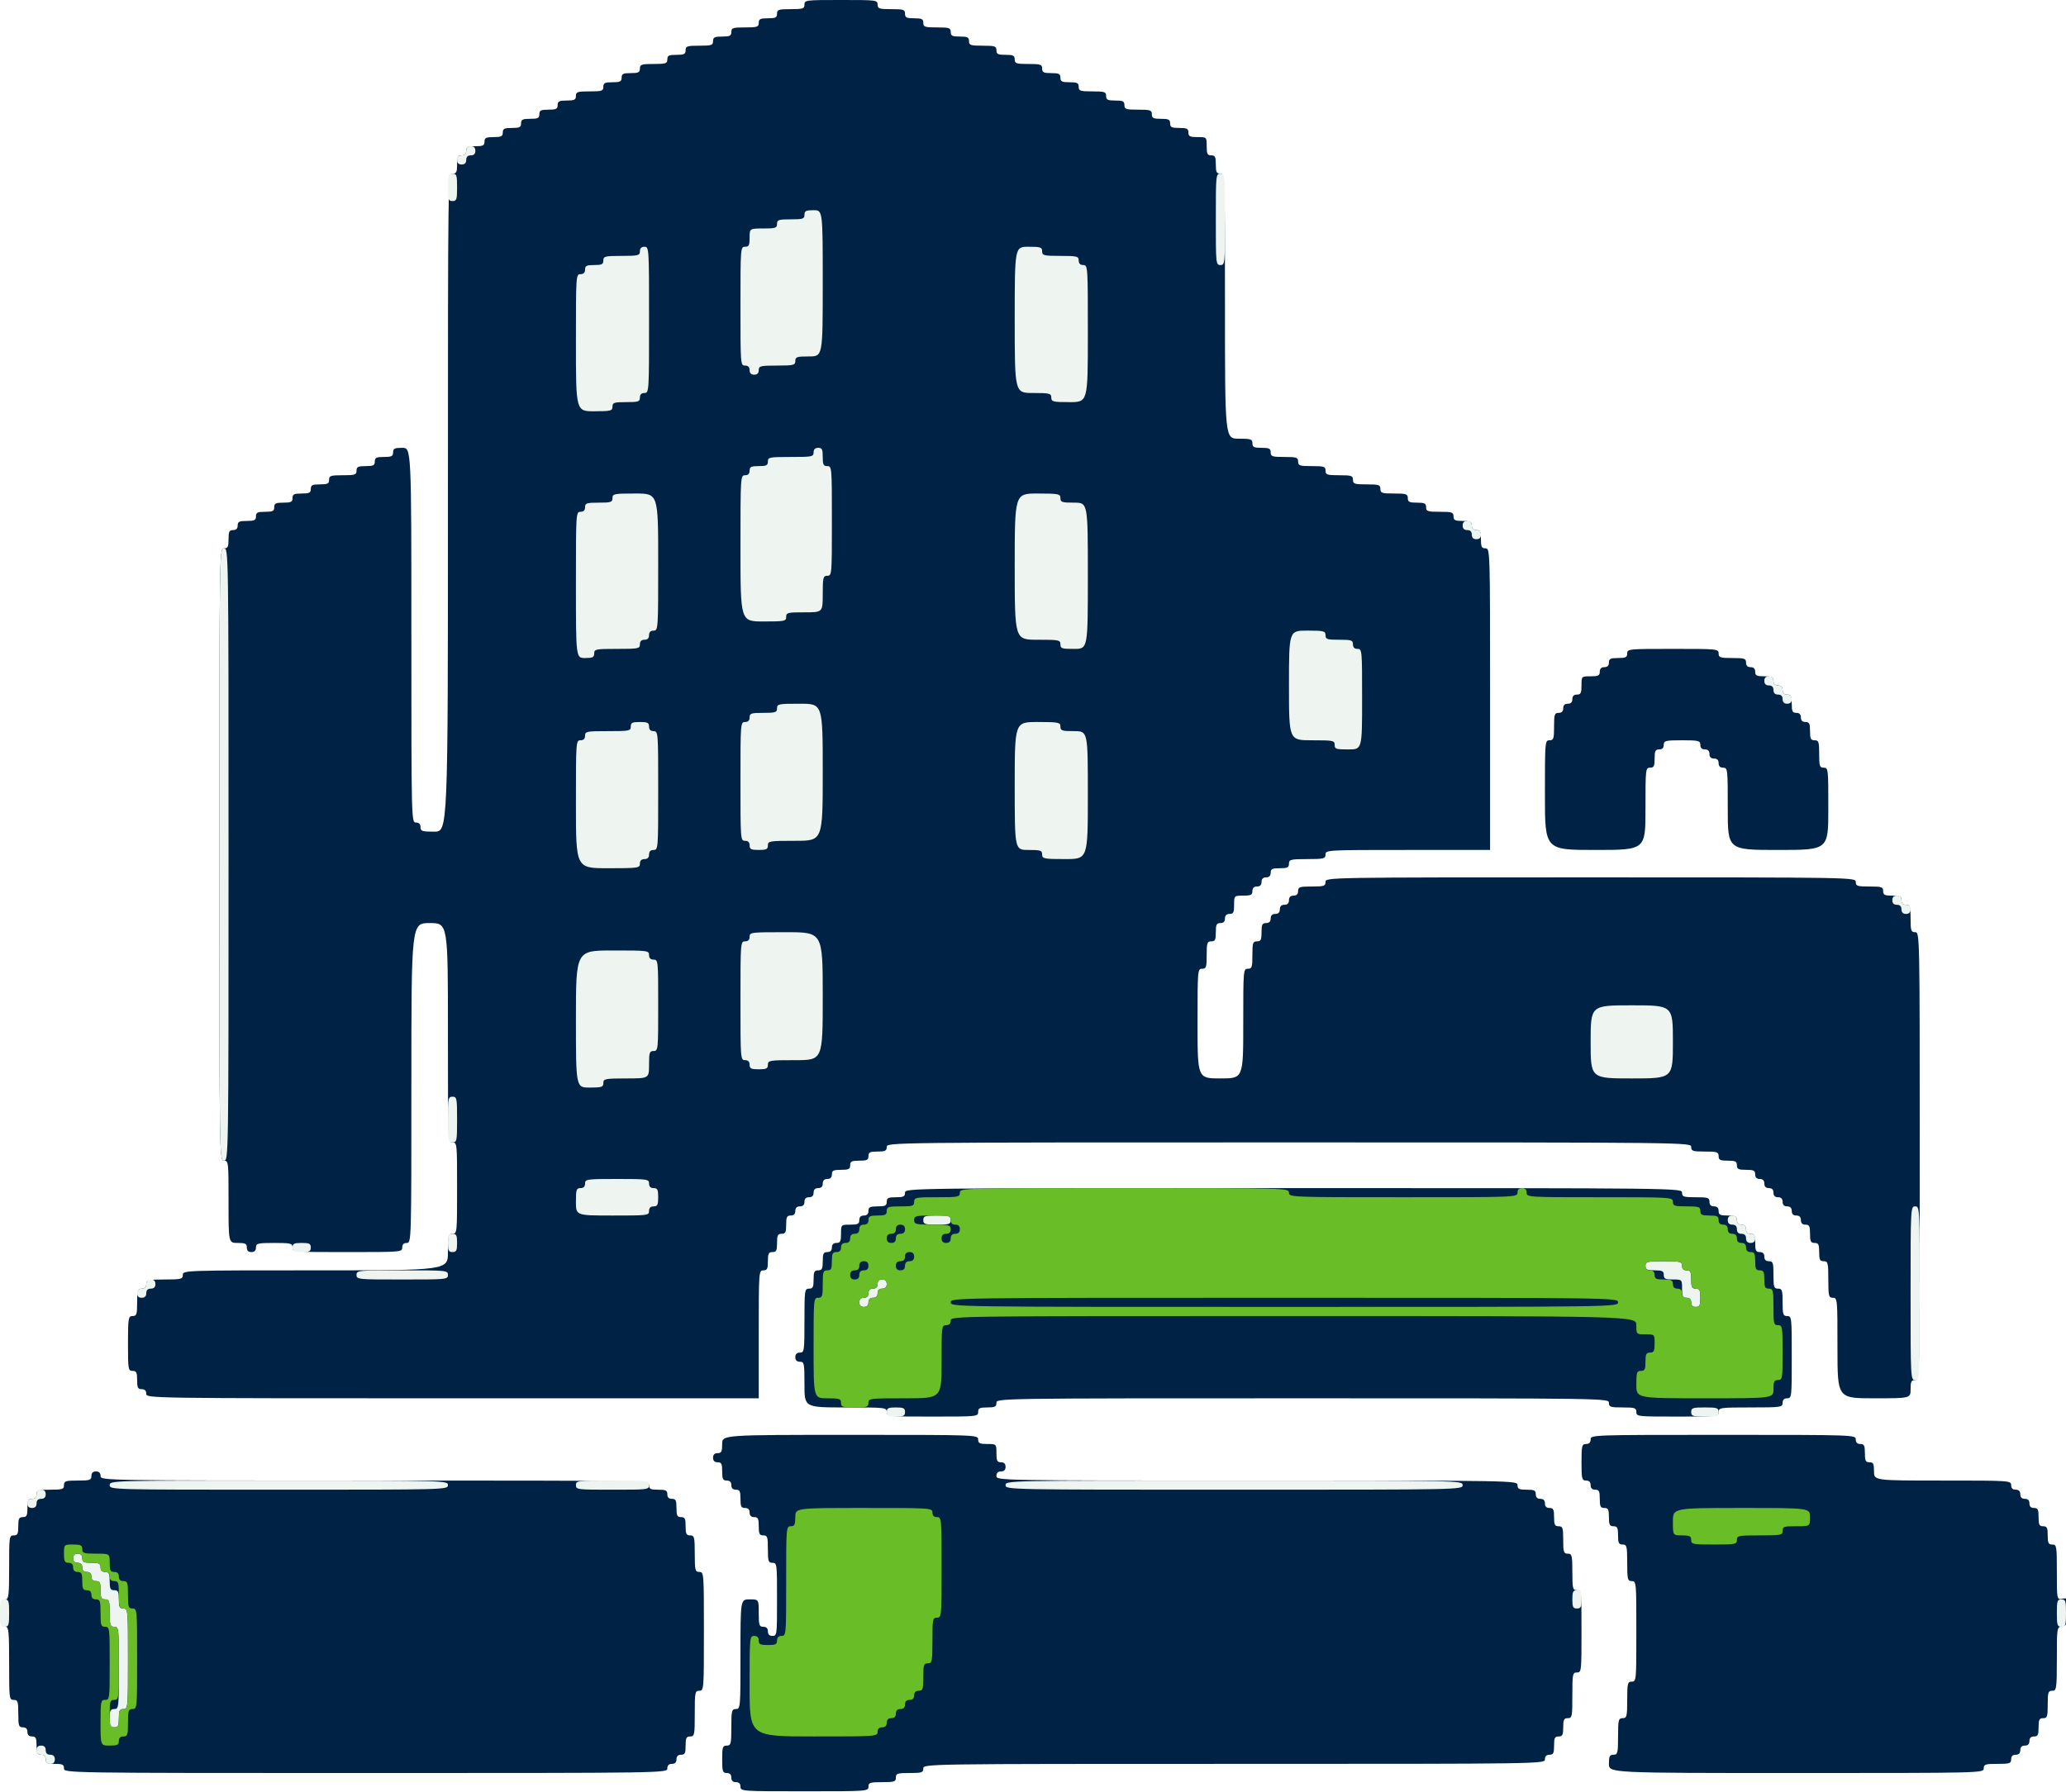
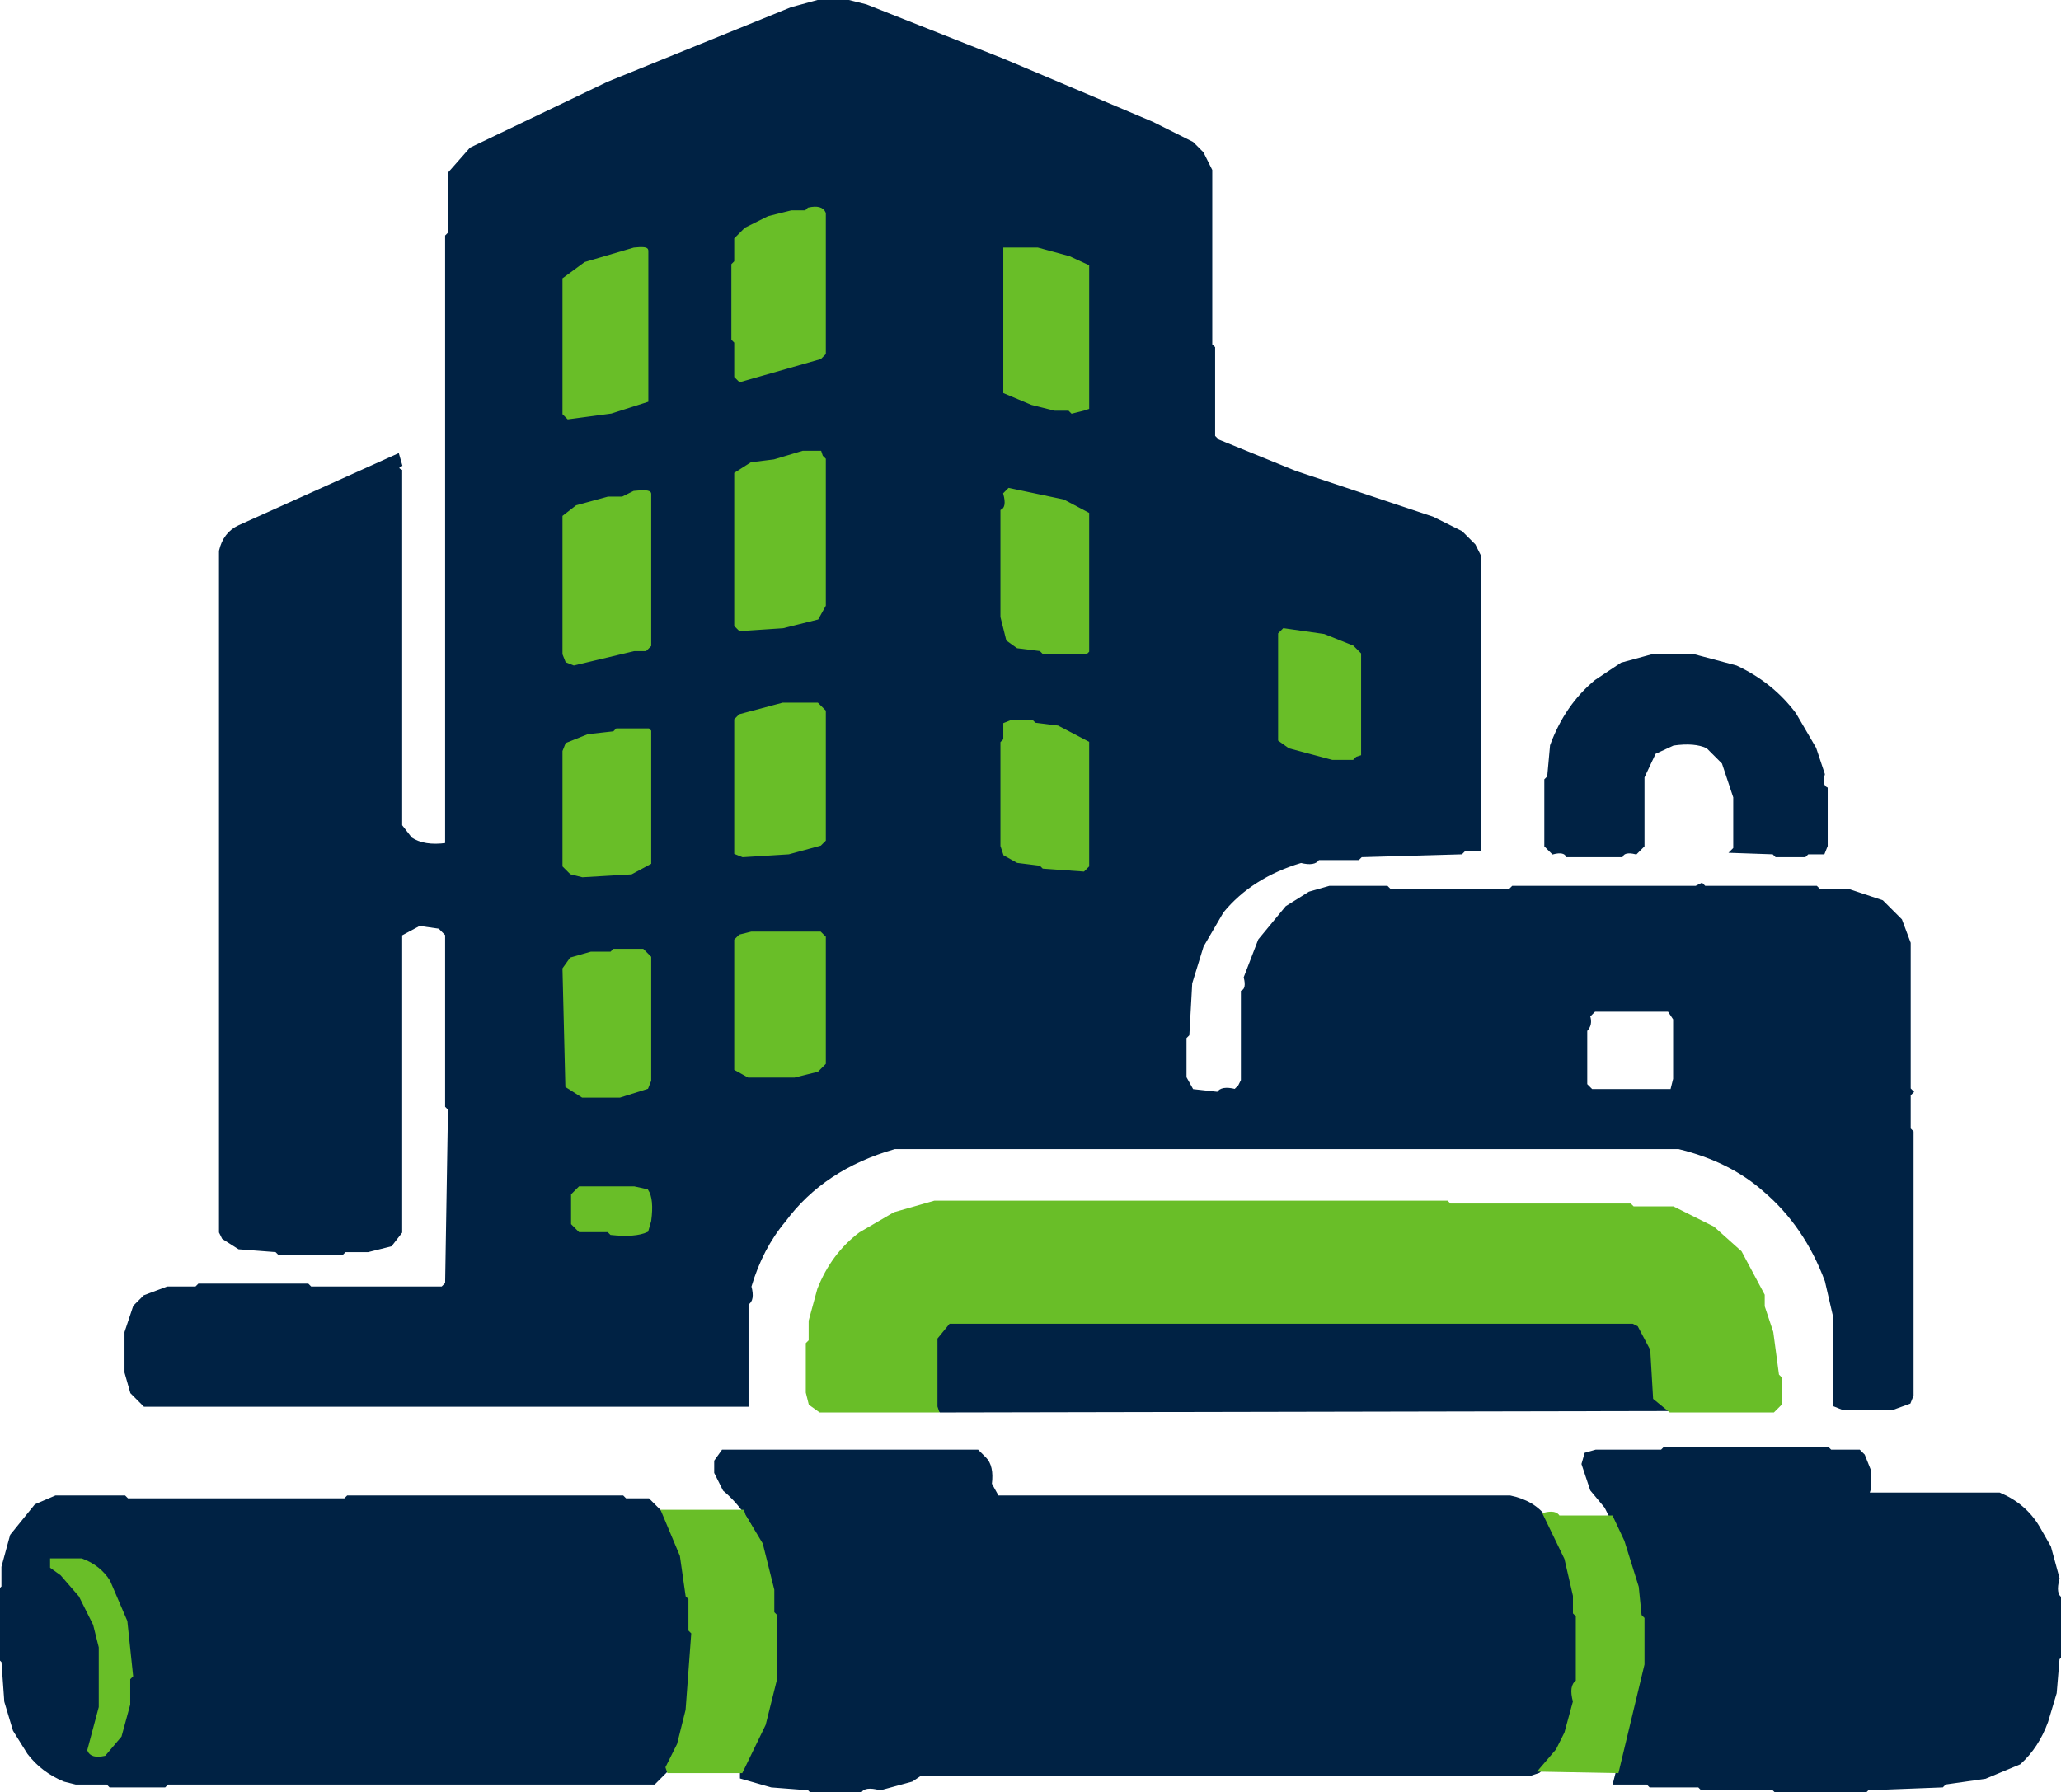
- <svg xmlns="http://www.w3.org/2000/svg" fill="none" viewBox="0 0 904 784">
-   <path fill="#024" fill-rule="evenodd" d="M352 2c0 1.8-.7 2-6 2s-6 .2-6 2c0 1.7-.7 2-4 2s-4 .3-4 2c0 1.8-.7 2-6 2s-6 .2-6 2c0 1.7-.7 2-4 2s-4 .3-4 2c0 1.8-.7 2-6 2s-6 .2-6 2c0 1.7-.7 2-4 2s-4 .3-4 2c0 1.8-.7 2-6 2s-6 .2-6 2c0 1.7-.7 2-4 2s-4 .3-4 2-.7 2-4 2-4 .3-4 2c0 1.8-.7 2-6 2s-6 .2-6 2c0 1.7-.7 2-4 2s-4 .3-4 2-.7 2-4 2-4 .3-4 2-.7 2-4 2-4 .3-4 2-.7 2-4 2-4 .3-4 2-.7 2-4 2-4 .3-4 2-.7 2-4 2-4 .3-4 2q0 2-2 2c-1.7 0-2 .7-2 4s-.3 4-2 4c-2 0-2 .7-2 144 0 144 0 144-6 144-5.3 0-6-.2-6-2q0-2-2-2c-2 0-2-.7-2-82 0-82 0-82-4-82-3.3 0-4 .3-4 2s-.7 2-4 2-4 .3-4 2-.7 2-4 2-4 .3-4 2c0 1.8-.7 2-6 2s-6 .2-6 2c0 1.7-.7 2-4 2s-4 .3-4 2-.7 2-4 2-4 .3-4 2-.7 2-4 2-4 .3-4 2-.7 2-4 2-4 .3-4 2-.7 2-4 2-4 .3-4 2q0 2-2 2c-1.7 0-2 .7-2 4s-.3 4-2 4c-2 0-2 .7-2 134s0 134 2 134 2 .7 2 18c0 18 0 18 4 18 3.3 0 4 .3 4 2q0 2 2 2t2-2c0-1.8.7-2 8-2s8 .2 8 2c0 2 .7 2 24 2s24 0 24-2q0-2 2-2c2 0 2-.7 2-70 0-70 0-70 8-70s8 0 8 48c0 47.3 0 48 2 48s2 .7 2 20 0 20-2 20c-1.8 0-2 .7-2 8 0 8 0 8-58 8-57.3 0-58 0-58 2 0 1.8-.7 2-8 2s-8 .2-8 2q0 2-2 2c-1.8 0-2 .7-2 6s-.2 6-2 6-2 .7-2 12 .1 12 2 12c1.7 0 2 .7 2 4s.3 4 2 4q2 0 2 2c0 2 .7 2 134 2h134v-28c0-27.3 0-28 2-28 1.7 0 2-.7 2-4s.3-4 2-4 2-.7 2-4 .3-4 2-4 2-.7 2-4 .3-4 2-4q2 0 2-2t2-2 2-2 2-2 2-2 2-2 2-2 2-2 2-2c0-1.7.7-2 4-2s4-.3 4-2 .7-2 4-2 4-.3 4-2 .7-2 4-2 4-.3 4-2c0-2 .7-2 176-2s176 0 176 2c0 1.8.7 2 6 2s6 .2 6 2c0 1.7.7 2 4 2s4 .3 4 2 .7 2 4 2 4 .3 4 2q0 2 2 2t2 2 2 2 2 2 2 2 2 2 2 2 2 2 2 2 2 2 2 2c1.7 0 2 .7 2 4s.3 4 2 4 2 .7 2 4 .3 4 2 4c1.8 0 2 .7 2 8s.2 8 2 8c2 0 2 .7 2 22 0 22 0 22 16 22s16 0 16-4c0-3.3.3-4 2-4 2 0 2-.7 2-98s0-98-2-98c-1.8 0-2-.7-2-6s-.2-6-2-6q-2 0-2-2c0-1.7-.7-2-4-2s-4-.3-4-2c0-1.8-.7-2-6-2s-6-.2-6-2c0-2-.7-2-116-2s-116 0-116 2c0 1.8-.7 2-6 2s-6 .2-6 2q0 2-2 2t-2 2-2 2-2 2-2 2-2 2-2 2c-1.7 0-2 .7-2 4s-.3 4-2 4c-1.8 0-2 .7-2 6s-.2 6-2 6c-2 0-2 .7-2 24 0 24 0 24-10 24s-10 0-10-24c0-23.3 0-24 2-24 1.8 0 2-.7 2-6s.2-6 2-6c1.7 0 2-.7 2-4s.3-4 2-4q2 0 2-2t2-2c1.7 0 2-.7 2-4 0-4 0-4 4-4 3.3 0 4-.3 4-2q0-2 2-2t2-2 2-2 2-2c0-1.7.7-2 4-2s4-.3 4-2c0-1.8.7-2 8-2s8-.2 8-2c0-2 .7-2 36-2h36v-66c0-65.3 0-66-2-66-1.7 0-2-.7-2-4s-.3-4-2-4q-2 0-2-2c0-1.7-.7-2-4-2s-4-.3-4-2c0-1.8-.7-2-6-2s-6-.2-6-2c0-1.7-.7-2-4-2s-4-.3-4-2c0-1.8-.7-2-6-2s-6-.2-6-2-.7-2-6-2-6-.2-6-2-.7-2-6-2-6-.2-6-2-.7-2-6-2-6-.2-6-2-.7-2-6-2-6-.2-6-2c0-1.7-.7-2-4-2s-4-.3-4-2c0-1.8-.7-2-6-2-6 0-6 0-6-58 0-57.3 0-58-2-58-1.7 0-2-.7-2-4s-.3-4-2-4-2-.7-2-4c0-4 0-4-4-4-3.3 0-4-.3-4-2s-.7-2-4-2-4-.3-4-2-.7-2-4-2-4-.3-4-2c0-1.8-.7-2-6-2s-6-.2-6-2c0-1.7-.7-2-4-2s-4-.3-4-2c0-1.8-.7-2-6-2s-6-.2-6-2c0-1.7-.7-2-4-2s-4-.3-4-2-.7-2-4-2-4-.3-4-2c0-1.8-.7-2-6-2s-6-.2-6-2c0-1.7-.7-2-4-2s-4-.3-4-2c0-1.8-.7-2-6-2s-6-.2-6-2c0-1.7-.7-2-4-2s-4-.3-4-2c0-1.8-.7-2-6-2s-6-.2-6-2c0-1.7-.7-2-4-2s-4-.3-4-2c0-1.8-.7-2-6-2s-6-.2-6-2c0-2-.7-2-16-2s-16 0-16 2m360 284c0 1.7-.7 2-4 2s-4 .3-4 2q0 2-2 2t-2 2c0 1.7-.7 2-4 2-4 0-4 0-4 4 0 3.3-.3 4-2 4q-2 0-2 2t-2 2-2 2-2 2c-1.8 0-2 .7-2 6s-.2 6-2 6c-2 0-2 .7-2 24 0 24 0 24 22 24s22 0 22-18c0-17.3 0-18 2-18 1.7 0 2-.7 2-4s.3-4 2-4q2 0 2-2c0-1.8.7-2 8-2s8 .2 8 2q0 2 2 2t2 2 2 2 2 2 2 2c2 0 2 .7 2 18 0 18 0 18 22 18s22 0 22-18c0-17.3 0-18-2-18-1.8 0-2-.7-2-6s-.2-6-2-6c-1.7 0-2-.7-2-4s-.3-4-2-4q-2 0-2-2t-2-2c-1.7 0-2-.7-2-4s-.3-4-2-4q-2 0-2-2t-2-2-2-2c0-1.7-.7-2-4-2s-4-.3-4-2q0-2-2-2t-2-2c0-1.8-.7-2-6-2s-6-.2-6-2c0-2-.7-2-20-2s-20 0-20 2M396 522c0 1.7-.7 2-4 2s-4 .3-4 2-.7 2-4 2-4 .3-4 2q0 2-2 2t-2 2c0 1.7-.7 2-4 2-4 0-4 0-4 4 0 3.3-.3 4-2 4q-2 0-2 2t-2 2c-1.7 0-2 .7-2 4s-.3 4-2 4-2 .7-2 4-.3 4-2 4c-1.9 0-2 .7-2 14s-.1 14-2 14q-2 0-2 2t2 2c1.9 0 2 .7 2 10 0 10 0 10 18 10 17.3 0 18 0 18 2s.7 2 20 2 20 0 20-2c0-1.7.7-2 4-2s4-.3 4-2c0-2 .7-2 134-2s134 0 134 2c0 1.8.7 2 6 2s6 .2 6 2c0 2 .7 2 18 2s18 0 18-2c0-1.9.7-2 14-2s14-.1 14-2q0-2 2-2c2 0 2-.7 2-18s0-18-2-18c-1.8 0-2-.7-2-6s-.2-6-2-6-2-.7-2-6-.2-6-2-6q-2 0-2-2t-2-2c-1.7 0-2-.7-2-4s-.3-4-2-4q-2 0-2-2t-2-2-2-2c0-1.7-.7-2-4-2s-4-.3-4-2q0-2-2-2t-2-2c0-1.8-.7-2-6-2s-6-.2-6-2c0-2-.7-2-170-2s-170 0-170 2m-80 110c0 3.3-.3 4-2 4q-2 0-2 2t2 2c1.7 0 2 .7 2 4s.3 4 2 4q2 0 2 2t2 2c1.7 0 2 .7 2 4s.3 4 2 4q2 0 2 2t2 2c1.7 0 2 .7 2 4s.3 4 2 4c1.8 0 2 .7 2 6s.2 6 2 6c2 0 2 .7 2 16s0 16-2 16q-2 0-2-2t-2-2c-1.8 0-2-.7-2-6 0-6 0-6-4-6s-4 0-4 24c0 23.3 0 24-2 24-1.8 0-2 .7-2 8s-.2 8-2 8-2 .7-2 6 .2 6 2 6q2 0 2 2t2 2 2 2c0 2 .7 2 28 2s28 0 28-2c0-1.8.7-2 6-2s6-.2 6-2 .7-2 6-2 6-.2 6-2c0-2 .7-2 136-2s136 0 136-2q0-2 2-2c1.7 0 2-.7 2-4s.3-4 2-4 2-.7 2-4 .3-4 2-4c1.9 0 2-.7 2-10s.1-10 2-10c2 0 2-.7 2-18s0-18-2-18c-1.8 0-2-.7-2-8s-.2-8-2-8-2-.7-2-6-.2-6-2-6c-1.7 0-2-.7-2-4s-.3-4-2-4q-2 0-2-2t-2-2-2-2c0-1.7-.7-2-4-2s-4-.3-4-2c0-2-.7-2-114-2s-114 0-114-2q0-2 2-2t2-2-2-2c-1.7 0-2-.7-2-4 0-4 0-4-4-4-3.3 0-4-.3-4-2 0-2-.7-2-56-2-56 0-56 0-56 4m380-2q0 2-2 2c-1.8 0-2 .7-2 8s.2 8 2 8q2 0 2 2t2 2c1.7 0 2 .7 2 4s.3 4 2 4 2 .7 2 4 .3 4 2 4 2 .7 2 4 .3 4 2 4c1.8 0 2 .7 2 8s.2 8 2 8c2 0 2 .7 2 22s0 22-2 22c-1.8 0-2 .7-2 8s-.2 8-2 8-2 .7-2 8-.2 8-2 8c-1.7 0-2 .7-2 4 0 4 0 4 82 4 81.3 0 82 0 82-2 0-1.8.7-2 6-2s6-.2 6-2q0-2 2-2t2-2 2-2 2-2 2-2c1.7 0 2-.7 2-4s.3-4 2-4c1.8 0 2-.7 2-6s.2-6 2-6 2-.7 2-14c0-13.6 0-13.9 2.3-14.2 2-.3 2.2-1 2.5-6.4.3-6.1.3-6.1-2.3-5.7-2.5.5-2.5.5-2.5-11.6 0-11.4-.1-12.1-2-12.1-1.7 0-2-.7-2-4s-.3-4-2-4-2-.7-2-4-.3-4-2-4q-2 0-2-2t-2-2-2-2-2-2-2-2c0-2-.7-2-30-2-30 0-30 0-30-4 0-3.3-.3-4-2-4s-2-.7-2-4-.3-4-2-4q-2 0-2-2c0-2-.7-2-58-2s-58 0-58 2M40 646c0 1.8-.7 2-6 2s-6 .2-6 2-.7 2-6 2-6 .2-6 2q0 2-2 2c-1.7 0-2 .7-2 4s-.3 4-2 4-2 .7-2 4-.3 4-2 4c-2 0-2 .7-2 14 0 11.8-.2 14-1.5 14-1.2 0-1.5 1.3-1.5 6s.3 6 1.5 6c1.3 0 1.5 2.4 1.5 16 0 15.3 0 16 2 16 1.8 0 2 .7 2 6s.2 6 2 6q2 0 2 2t2 2c1.7 0 2 .7 2 4s.3 4 2 4q2 0 2 2c0 1.7.7 2 4 2s4 .3 4 2c0 2 .7 2 132 2s132 0 132-2q0-2 2-2t2-2 2-2c1.7 0 2-.7 2-4s.3-4 2-4c1.9 0 2-.7 2-10s.1-10 2-10c2 0 2-.7 2-26s0-26-2-26c-1.8 0-2-.7-2-8s-.2-8-2-8c-1.7 0-2-.7-2-4s-.3-4-2-4-2-.7-2-4-.3-4-2-4q-2 0-2-2c0-1.7-.7-2-4-2s-4-.3-4-2c0-2-.7-2-120-2s-120 0-120-2q0-2-2-2t-2 2" />
-   <path fill="#eef4ef" fill-rule="evenodd" d="M204 66q0 2-2 2t-2 2 2 2 2-2 2-2 2-2-2-2-2 2m-8 16c0 5.3.2 6 2 6s2-.7 2-6-.2-6-2-6-2 .7-2 6m336 14c0 19.3 0 20 2 20s2-.7 2-20 0-20-2-20-2 .7-2 20m-180-2c0 1.8-.7 2-6 2s-6 .2-6 2-.7 2-6 2c-6 0-6 0-6 4 0 3.3-.3 4-2 4-2 0-2 .7-2 26s0 26 2 26q2 0 2 2t2 2 2-2c0-1.8.7-2 8-2s8-.2 8-2 .7-2 6-2c6 0 6 0 6-32s0-32-4-32c-3.3 0-4 .3-4 2m-72 16c0 1.8-.7 2-8 2s-8 .2-8 2c0 1.7-.7 2-4 2s-4 .3-4 2q0 2-2 2c-2 0-2 .7-2 30 0 30 0 30 8 30 7.3 0 8-.2 8-2s.7-2 6-2 6-.2 6-2q0-2 2-2c2 0 2-.7 2-32s0-32-2-32q-2 0-2 2m164 30c0 32 0 32 8 32 7.3 0 8 .2 8 2s.7 2 8 2c8 0 8 0 8-30 0-29.3 0-30-2-30q-2 0-2-2c0-1.8-.7-2-8-2s-8-.2-8-2-.7-2-6-2c-6 0-6 0-6 32m-88 58c0 1.9-.7 2-10 2s-10 .1-10 2c0 1.7-.7 2-4 2s-4 .3-4 2q0 2-2 2c-2 0-2 .7-2 32 0 32 0 32 10 32 9.3 0 10-.1 10-2s.7-2 8-2c8 0 8 0 8-8 0-7.3.2-8 2-8 2 0 2-.7 2-24s0-24-2-24c-1.7 0-2-.7-2-4s-.3-4-2-4q-2 0-2 2m-88 20c0 1.8-.7 2-6 2s-6 .2-6 2q0 2-2 2c-2 0-2 .7-2 32 0 32 0 32 4 32 3.3 0 4-.3 4-2 0-1.9.7-2 10-2s10-.1 10-2q0-2 2-2t2-2 2-2c2 0 2-.7 2-30 0-30 0-30-10-30-9.3 0-10 .1-10 2m176 30c0 32 0 32 10 32 9.3 0 10 .1 10 2s.7 2 6 2c6 0 6 0 6-32s0-32-6-32c-5.3 0-6-.2-6-2s-.7-2-10-2c-10 0-10 0-10 32m196-18q0 2 2 2t2 2 2 2 2-2-2-2-2-2-2-2-2 2M96 374c0 133.3 0 134 2 134s2-.7 2-134 0-134-2-134-2 .7-2 134m468-74c0 24 0 24 10 24 9.3 0 10 .1 10 2s.7 2 6 2c6 0 6 0 6-22 0-21.3 0-22-2-22q-2 0-2-2c0-1.8-.7-2-6-2s-6-.2-6-2-.7-2-8-2c-8 0-8 0-8 24m208-2q0 2 2 2t2 2 2 2 2 2 2 2 2-2-2-2-2-2-2-2-2-2-2-2-2 2m-432 12c0 1.8-.7 2-6 2s-6 .2-6 2q0 2-2 2c-2 0-2 .7-2 26s0 26 2 26q2 0 2 2c0 1.7.7 2 4 2s4-.3 4-2c0-1.9.7-2 12-2 12 0 12 0 12-30s0-30-10-30c-9.3 0-10 .1-10 2m-64 8c0 1.9-.7 2-10 2s-10 .1-10 2q0 2-2 2c-2 0-2 .7-2 28 0 28 0 28 14 28 13.3 0 14-.1 14-2q0-2 2-2t2-2 2-2c2 0 2-.7 2-26s0-26-2-26q-2 0-2-2c0-1.7-.7-2-4-2s-4 .3-4 2m168 26c0 28 0 28 6 28 5.3 0 6 .2 6 2s.7 2 10 2c10 0 10 0 10-28s0-28-6-28c-5.3 0-6-.2-6-2s-.7-2-10-2c-10 0-10 0-10 28m384 50q0 2 2 2t2 2 2 2 2-2-2-2-2-2-2-2-2 2m-500 16q0 2-2 2c-2 0-2 .7-2 26s0 26 2 26q2 0 2 2c0 1.7.7 2 4 2s4-.3 4-2c0-1.9.7-2 12-2 12 0 12 0 12-28s0-28-16-28c-15.3 0-16 0-16 2m-76 36c0 30 0 30 6 30 5.3 0 6-.2 6-2s.7-2 10-2c10 0 10 0 10-6 0-5.3.2-6 2-6 2 0 2-.7 2-20s0-20-2-20q-2 0-2-2c0-2-.7-2-16-2-16 0-16 0-16 30m444 10c0 16 0 16 18 16s18 0 18-16 0-16-18-16-18 0-18 16m-500 34c0 9.3.1 10 2 10s2-.7 2-10-.1-10-2-10-2 .7-2 10m60 28q0 2-2 2c-1.8 0-2 .7-2 6 0 6 0 6 16 6 15.3 0 16 0 16-2q0-2 2-2c1.7 0 2-.7 2-4s-.3-4-2-4q-2 0-2-2c0-1.9-.7-2-14-2s-14 .1-14 2m580 48c0 37.3 0 38 2 38s2-.7 2-38 0-38-2-38-2 .7-2 38m-432-32c0 1.8.7 2 6 2s6-.2 6-2-.7-2-6-2-6 .2-6 2m352 0q0 2 2 2t2 2 2 2 2 2 2 2 2-2-2-2-2-2-2-2-2-2-2-2-2 2m-560 10c0 3.3.3 4 2 4s2-.7 2-4-.3-4-2-4-2 .7-2 4m-68 2c0 1.7.7 2 4 2s4-.3 4-2-.7-2-4-2-4 .3-4 2m592 8c0 1.7.7 2 4 2s4 .3 4 2 .7 2 4 2c4 0 4 0 4 4 0 3.3.3 4 2 4q2 0 2 2t2 2c1.7 0 2-.7 2-4s-.3-4-2-4-2-.7-2-4-.3-4-2-4q-2 0-2-2c0-1.8-.7-2-8-2s-8 .2-8 2m-564 4c0 2 .7 2 20 2s20 0 20-2-.7-2-20-2-20 0-20 2m-92 4q0 2-2 2t-2 2 2 2 2-2 2-2 2-2-2-2-2 2m320 0q0 2-2 2t-2 2-2 2-2 2 2 2 2-2 2-2 2-2 2-2 2-2-2-2-2 2m4 56c0 1.7.7 2 4 2s4-.3 4-2-.7-2-4-2-4 .3-4 2m352 0c0 1.8.7 2 6 2s6-.2 6-2-.7-2-6-2-6 .2-6 2M48 650c0 2 .7 2 74 2s74 0 74-2-.7-2-74-2-74 0-74 2m204 0c0 2 .7 2 16 2s16 0 16-2-.7-2-16-2-16 0-16 2m188 0c0 2 .7 2 100 2s100 0 100-2-.7-2-100-2-100 0-100 2m-424 4q0 2-2 2t-2 2 2 2 2-2 2-2 2-2-2-2-2 2m16 28q0 2 2 2t2 2 2 2 2 2 2 2c1.7 0 2 .7 2 4s.3 4 2 4c1.8 0 2 .7 2 6s.2 6 2 6c2 0 2 .7 2 18s0 18-2 18c-1.7 0-2 .7-2 4s.3 4 2 4 2-.7 2-4 .3-4 2-4c2 0 2-.7 2-22s0-22-2-22c-1.7 0-2-.7-2-4s-.3-4-2-4-2-.7-2-4-.3-4-2-4q-2 0-2-2c0-1.7-.7-2-4-2s-4-.3-4-2q0-2-2-2t-2 2m656 18c0 3.3.3 4 2 4s2-.7 2-4-.3-4-2-4-2 .7-2 4M0 706c0 5.3.2 6 2 6s2-.7 2-6-.2-6-2-6-2 .7-2 6m900 0c0 5.3.2 6 2 6s2-.7 2-6-.2-6-2-6-2 .7-2 6M16 766q0 2 2 2t2 2 2 2 2-2-2-2-2-2-2-2-2 2" />
-   <path fill="#69be28" fill-rule="evenodd" d="M420 522c0 1.9-.7 2-10 2s-10 .1-10 2-.7 2-6 2-6 .2-6 2c0 1.7-.7 2-4 2s-4 .3-4 2q0 2-2 2t-2 2-2 2-2 2-2 2-2 2-2 2c-1.7 0-2 .7-2 4s-.3 4-2 4c-1.8 0-2 .7-2 6s-.2 6-2 6c-2 0-2 .7-2 22 0 22 0 22 6 22 5.3 0 6 .2 6 2s.7 2 6 2 6-.2 6-2c0-2 .7-2 16-2 16 0 16 0 16-16 0-15.3 0-16 2-16q2 0 2-2c0-2 .7-2 150-2 150 0 150 0 150 4s0 4 4 4 4 0 4 4c0 3.3-.3 4-2 4s-2 .7-2 4-.3 4-2 4c-1.8 0-2 .7-2 6 0 6 0 6 30 6s30 0 30-4c0-3.3.3-4 2-4 1.9 0 2-.7 2-12s-.1-12-2-12-2-.7-2-8-.2-8-2-8c-1.7 0-2-.7-2-4s-.3-4-2-4-2-.7-2-4-.3-4-2-4q-2 0-2-2t-2-2-2-2-2-2-2-2-2-2-2-2c0-1.7-.7-2-4-2s-4-.3-4-2c0-1.8-.7-2-6-2s-6-.2-6-2c0-2-.7-2-32-2s-32 0-32-2q0-2-2-2t-2 2c0 2-.7 2-50 2s-50 0-50-2-.7-2-72-2-72 0-72 2m-20 12c0 1.8.7 2 8 2s8 .2 8 2q0 2-2 2t-2 2 2 2 2-2 2-2 2-2-2-2-2-2c0-1.8-.7-2-8-2s-8 .2-8 2m-8 4q0 2-2 2t-2 2 2 2 2-2 2-2 2-2-2-2-2 2m4 12q0 2-2 2t-2 2 2 2 2-2 2-2 2-2-2-2-2 2m-20 4q0 2-2 2t-2 2 2 2 2-2 2-2 2-2-2-2-2 2m344 0q0 2 2 2t2 2c0 1.7.7 2 4 2s4 .3 4 2q0 2 2 2t2 2 2 2 2 2 2 2c1.7 0 2-.7 2-4s-.3-4-2-4-2-.7-2-4-.3-4-2-4q-2 0-2-2c0-1.8-.7-2-8-2s-8 .2-8 2m-336 8q0 2-2 2t-2 2-2 2-2 2 2 2 2-2 2-2 2-2 2-2 2-2-2-2-2 2m32 8c0 2 .7 2 146 2s146 0 146-2-.7-2-146-2-146 0-146 2m-68 94c0 3.3-.3 4-2 4-2 0-2 .7-2 24s0 24-2 24q-2 0-2 2c0 1.7-.7 2-4 2s-4-.3-4-2q0-2-2-2c-2 0-2 .7-2 22 0 22 0 22 28 22 27.3 0 28 0 28-2q0-2 2-2t2-2 2-2 2-2 2-2 2-2 2-2 2-2 2-2c1.8 0 2-.7 2-6s.2-6 2-6 2-.7 2-10 .1-10 2-10c2 0 2-.7 2-22s0-22-2-22q-2 0-2-2c0-2-.7-2-30-2-30 0-30 0-30 4m384 2c0 6 0 6 4 6 3.3 0 4 .3 4 2 0 1.9.7 2 10 2s10-.1 10-2 .7-2 10-2 10-.1 10-2 .7-2 6-2c6 0 6 0 6-4s0-4-30-4-30 0-30 6M28 680c0 3.3.3 4 2 4q2 0 2 2t2 2c1.7 0 2 .7 2 4s.3 4 2 4q2 0 2 2t2 2c1.8 0 2 .7 2 6s.2 6 2 6c2 0 2 .7 2 16s0 16-2 16c-1.9 0-2 .7-2 10 0 10 0 10 4 10 3.3 0 4-.3 4-2q0-2 2-2c1.8 0 2-.7 2-6s.2-6 2-6c2 0 2-.7 2-22s0-22-2-22c-1.8 0-2-.7-2-6s-.2-6-2-6q-2 0-2-2t-2-2c-1.7 0-2-.7-2-4 0-4 0-4-6-4-5.3 0-6-.2-6-2 0-1.7-.7-2-4-2-4 0-4 0-4 4m4 2q0 2 2 2t2 2 2 2 2 2 2 2c1.7 0 2 .7 2 4s.3 4 2 4c1.8 0 2 .7 2 6s.2 6 2 6c2 0 2 .7 2 16s0 16-2 16c-1.8 0-2 .7-2 6s.2 6 2 6c1.7 0 2-.7 2-4s.3-4 2-4c2 0 2-.7 2-22s0-22-2-22c-1.8 0-2-.7-2-6s-.2-6-2-6q-2 0-2-2t-2-2-2-2c0-1.7-.7-2-4-2s-4-.3-4-2q0-2-2-2t-2 2" />
+ <svg xmlns="http://www.w3.org/2000/svg" viewBox="0 0 720 626">
+   <path fill="#024" stroke="#024" d="M287.5 0h7l8 2 48 19 52 22 14 7 3.5 3.5 3 6v61l1 1v31l1.5 1.5 27 11 48 16 10 5 4.5 4.5 2 4V297h-5.5l-1 1-35 1-1 1h-14q-1.2 2.2-6 1-17.4 5.2-27.5 17.5l-7 12-4 13-1 18-1 1v14l2.5 4.5 9 1q1.2-2.2 6-1l1.5-1.5 1-2v-31q2-1 1-5l5-13 9.5-11.5 8-5 7-2h20l1 1h42l1-1h64l2-1 1 1h39l1 1h10l12 4 6.5 6.5 3 8v51l1 1-1 1v12l1 1v92l-1 2.5-5.5 2h-18l-2.5-1v-30.5l-3-13q-7.2-19.3-21.5-31.5-11.9-10.6-30-15h-274q-24.9 7.1-38.5 25.5-8 9.5-12 23 1.3 4.8-1 6V491H50.5l-4.5-4.5-2-7v-14l3-9 3.5-3.5 8-3h10l1-1h38l1 1h46l1.5-1.5 1-61-1-1v-60l-2.5-2.5-7-1-6.5 3.5v104l-3.5 4.5-8 2h-8l-1 1h-22l-1-1-13-1-5.5-3.5-1-2v-238q1.4-6.1 6.5-8.5l55.5-25 1 3.5q-2 1 0 2v124l3.5 4.5q4.6 3.1 12.5 2V82.5l1-1v-21l7.5-8.5 48-23 64-26zM283 73l-1 1h-5l-8 2-8 4-4 4v8l-1 1v26l1 1v12l2 1 28-8 1-1V75q-1-3-5-2Zm-61 14-17 5-8 6v47l2 1 15-2 12-4V88q0-2-4-1Zm129 0v50l10 4 8 2h5l1 1 4-1h1V93l-6-3-11-3zm-70 71-10 3-8 1-6 4v53l2 1 15-1 12-3 2-4v-51l-1-1v-2zm72 13-2 2q1 4-1 6v37l2 8 4 2 8 1 1 1h15v-48l-8-5zm-131 1-4 2h-5l-11 3-5 4v48l1 2 3 1 21-5h4l1-1v-53q0-2-5-1Zm227 48-2 2v37l4 2 15 4h7l1-1h1v-35l-2-3-10-4zm-175 26-15 4-2 2v46l3 1 16-1 11-3 1-1v-45l-2-3zm80 6-3 1v6l-1 1v36l1 3 5 2 8 1 1 1 14 1 1-1v-43l-10-6-8-1-1-1zm-138 3-1 1-9 1-8 3-1 3v40l3 2 4 1 17-1 6-3v-47zm47 71-4 1-2 2v45l5 2h16l8-2 2-2v-44l-1-2zm-48 6-1 1h-7l-7 2-3 4 1 41 6 3h13l9-3 1-2v-43l-2-3zm342 21-2 2q1 3-1 5v19l1 1 1 1h28l1-4v-21l-2-3zm-354 62-3 3v10l3 2h10l1 1q8 1 12-1l1-3q1-8-1-11l-4-1z" />
+   <path fill="#024" stroke="#024" d="M577.5 229h14l15 4q12.6 5.9 20.5 16.5l7 12 3 9q-1 4 1 5v20l-1 2.5h-5.5l-1 1h-10l-1-1-14.5-.5 1-1v-18l-4-12-5.5-5.5q-4.4-2.1-12-1l-6.5 3-4 8.5v24l-2.5 2.5q-4-1-5 1h-19q-1-2-5-1l-2.5-2.5v-23l1-1 1-11q5.1-13.9 15.5-22.5l9-6zm-246 233h239l3.5 2.5 3 7 1 17 3.5 3.5 1.5.5-254.5.5-1.5-1.5v-24zm250 44h57l1 1h10l1.5 1.5 2 5v7l-.5 1.5h46q8.8 3.7 13.5 11.5l4 7 3 11q-1.5 5.5 1 7v20l-1 1-1 12-3 10q-3.2 8.8-9.5 14.5l-12 5-14 2-1 1-26 1-1 1h-31l-1-1h-25l-1-1h-17l-1-1H564l9-35.5q-1.3-4.8 1-6v-16l-1-1-2-14-4-12-6-12-5-6-3-9 1-3.5 3.5-1h23zm-329 1h89l2.5 2.5q2.8 2.7 2 9l2.5 4.5h179q8.3 1.7 12.5 7.5l7 14 3 13q-1.5 5.5 1 7v23l-1 1v6l-3 11q-3.1 8.4-9.5 13.5l-3 1h-213l-3 2-11 3q-5.5-1.5-7 1h-17l-1-1-13-1-10.5-3v-3.5q7.8-10.2 11-25-1.2-4.7 1-6v-22l-1-1v-8l-4-16q-4.3-11.7-13-19l-3-6v-4zm-233 16h24l1 1h76l1-1h96l1 1h8l5.5 5.5q4.8 7.7 7 18l1 10 1 1 1 20-1 1v12l-1 1-2 14-5 12-4.5 4.5h-170l-1 1h-19l-1-1h-11l-4-1q-7.7-3.2-12.5-9.5l-5-8-3-10-1-14-1-1v-24l1-1v-7l3-11 8.5-10.5zM18 545v3l4 2 6 8 5 10 2 8v21l-4 15q1 2 6 1l5-6 3-11v-9l1-1-2-19-6-14q-3-6-9-8z" />
+   <path fill="#69be28" stroke="#69be28" d="M282.5 73q4.5-1 5.5 1.5v49l-1.5 1.5-28 8-1.5-1.5v-12l-1-1v-26l1-1v-8l3.5-3.5 8-4 8-2h5zm-61 14q4.5-.5 4.5.5V140l-12.5 4-15 2-1.5-1.5v-47l7.5-5.5zM351 87h11.5l11 3 6.5 3v49.5l-1.5.5-4 1-1-1h-5l-8-2-9.5-4zm-70.5 71h6l.5 1.5 1 1v51l-2.5 4.5-12 3-15 1-1.5-1.5v-53l5.5-3.5 8-1zm72 13 19 4 8.5 4.5v48l-.5.5h-15l-1-1-8-1-3.5-2.5-2-8v-37q2.3-1.2 1-6zm-131 1q5.4-.6 5.5.5v53l-1.5 1.5h-4l-21 5-2.5-1-1-2.5v-48l4.5-3.5 11-3h5zm227 48 14 2 10 4 2.5 2.5v35l-1.5.5-1 1h-7l-15-4-3.5-2.5v-37zm-175 26h12l2.5 2.5v45l-1.5 1.5-11 3-16 1-2.5-1v-46.5l1.5-1.5zm80 6h7l1 1 8 1 10.5 5.5v43l-1.5 1.5-14-1-1-1-8-1-4.5-2.5-1-3v-36l1-1V253zm-138 3h11l.5.5v46l-6.5 3.5-17 1-4-1-2.5-2.5v-40l1-2.5 7.5-3 9-1zm47 71h24l1.5 1.5v44l-2.5 2.5-8 2h-16l-4.5-2.5v-45l1.5-1.5zm-48 6h10l2.5 2.5v43l-1 2.5-9.5 3h-13l-5.5-3.5-1-41 2.5-3.5 7-2h7zm-12 83h19l4.5 1q2 3 1 10.5l-1 3.5q-4.1 1.9-12.5 1l-1-1h-10l-2.5-2.5v-10zm124 5h179l1 1h63l1 1h14l14 7 9.5 8.5 8 15v4l3 9 2 15 1 1v9l-2.5 2.5h-36l-5.5-4.5-1-17-4.5-8.5-2-1h-239l-4.5 5.5v24l.5 1.5h-41l-3.5-2.5-1-4v-17l1-1v-7l3-11q4.8-12.2 14.5-19.5l12-7zm-95 108h28l.5 1.5 6 10 4 16v8l1 1v22l-4 16-8 16.5h-25.5l-.5-1.5 4-8 3-12 2-27-1-1v-11l-1-1-2-14zm308 1q4-1 5 1H563l4 8.5 5 16 1 10 1 1v16l-9 37.5-27-.5 6-7 3-6 3-11q-1.5-5.5 1-7v-23l-1-1v-6l-3-13zM18 545h10.5q6.2 2.3 9.5 7.5l6 14 2 19-1 1v9l-3 11-5.5 6.5q-4.5 1-5.5-1.5l4-15v-21l-2-8-5-10-6.5-7.5-3.5-2.5z" />
</svg>
